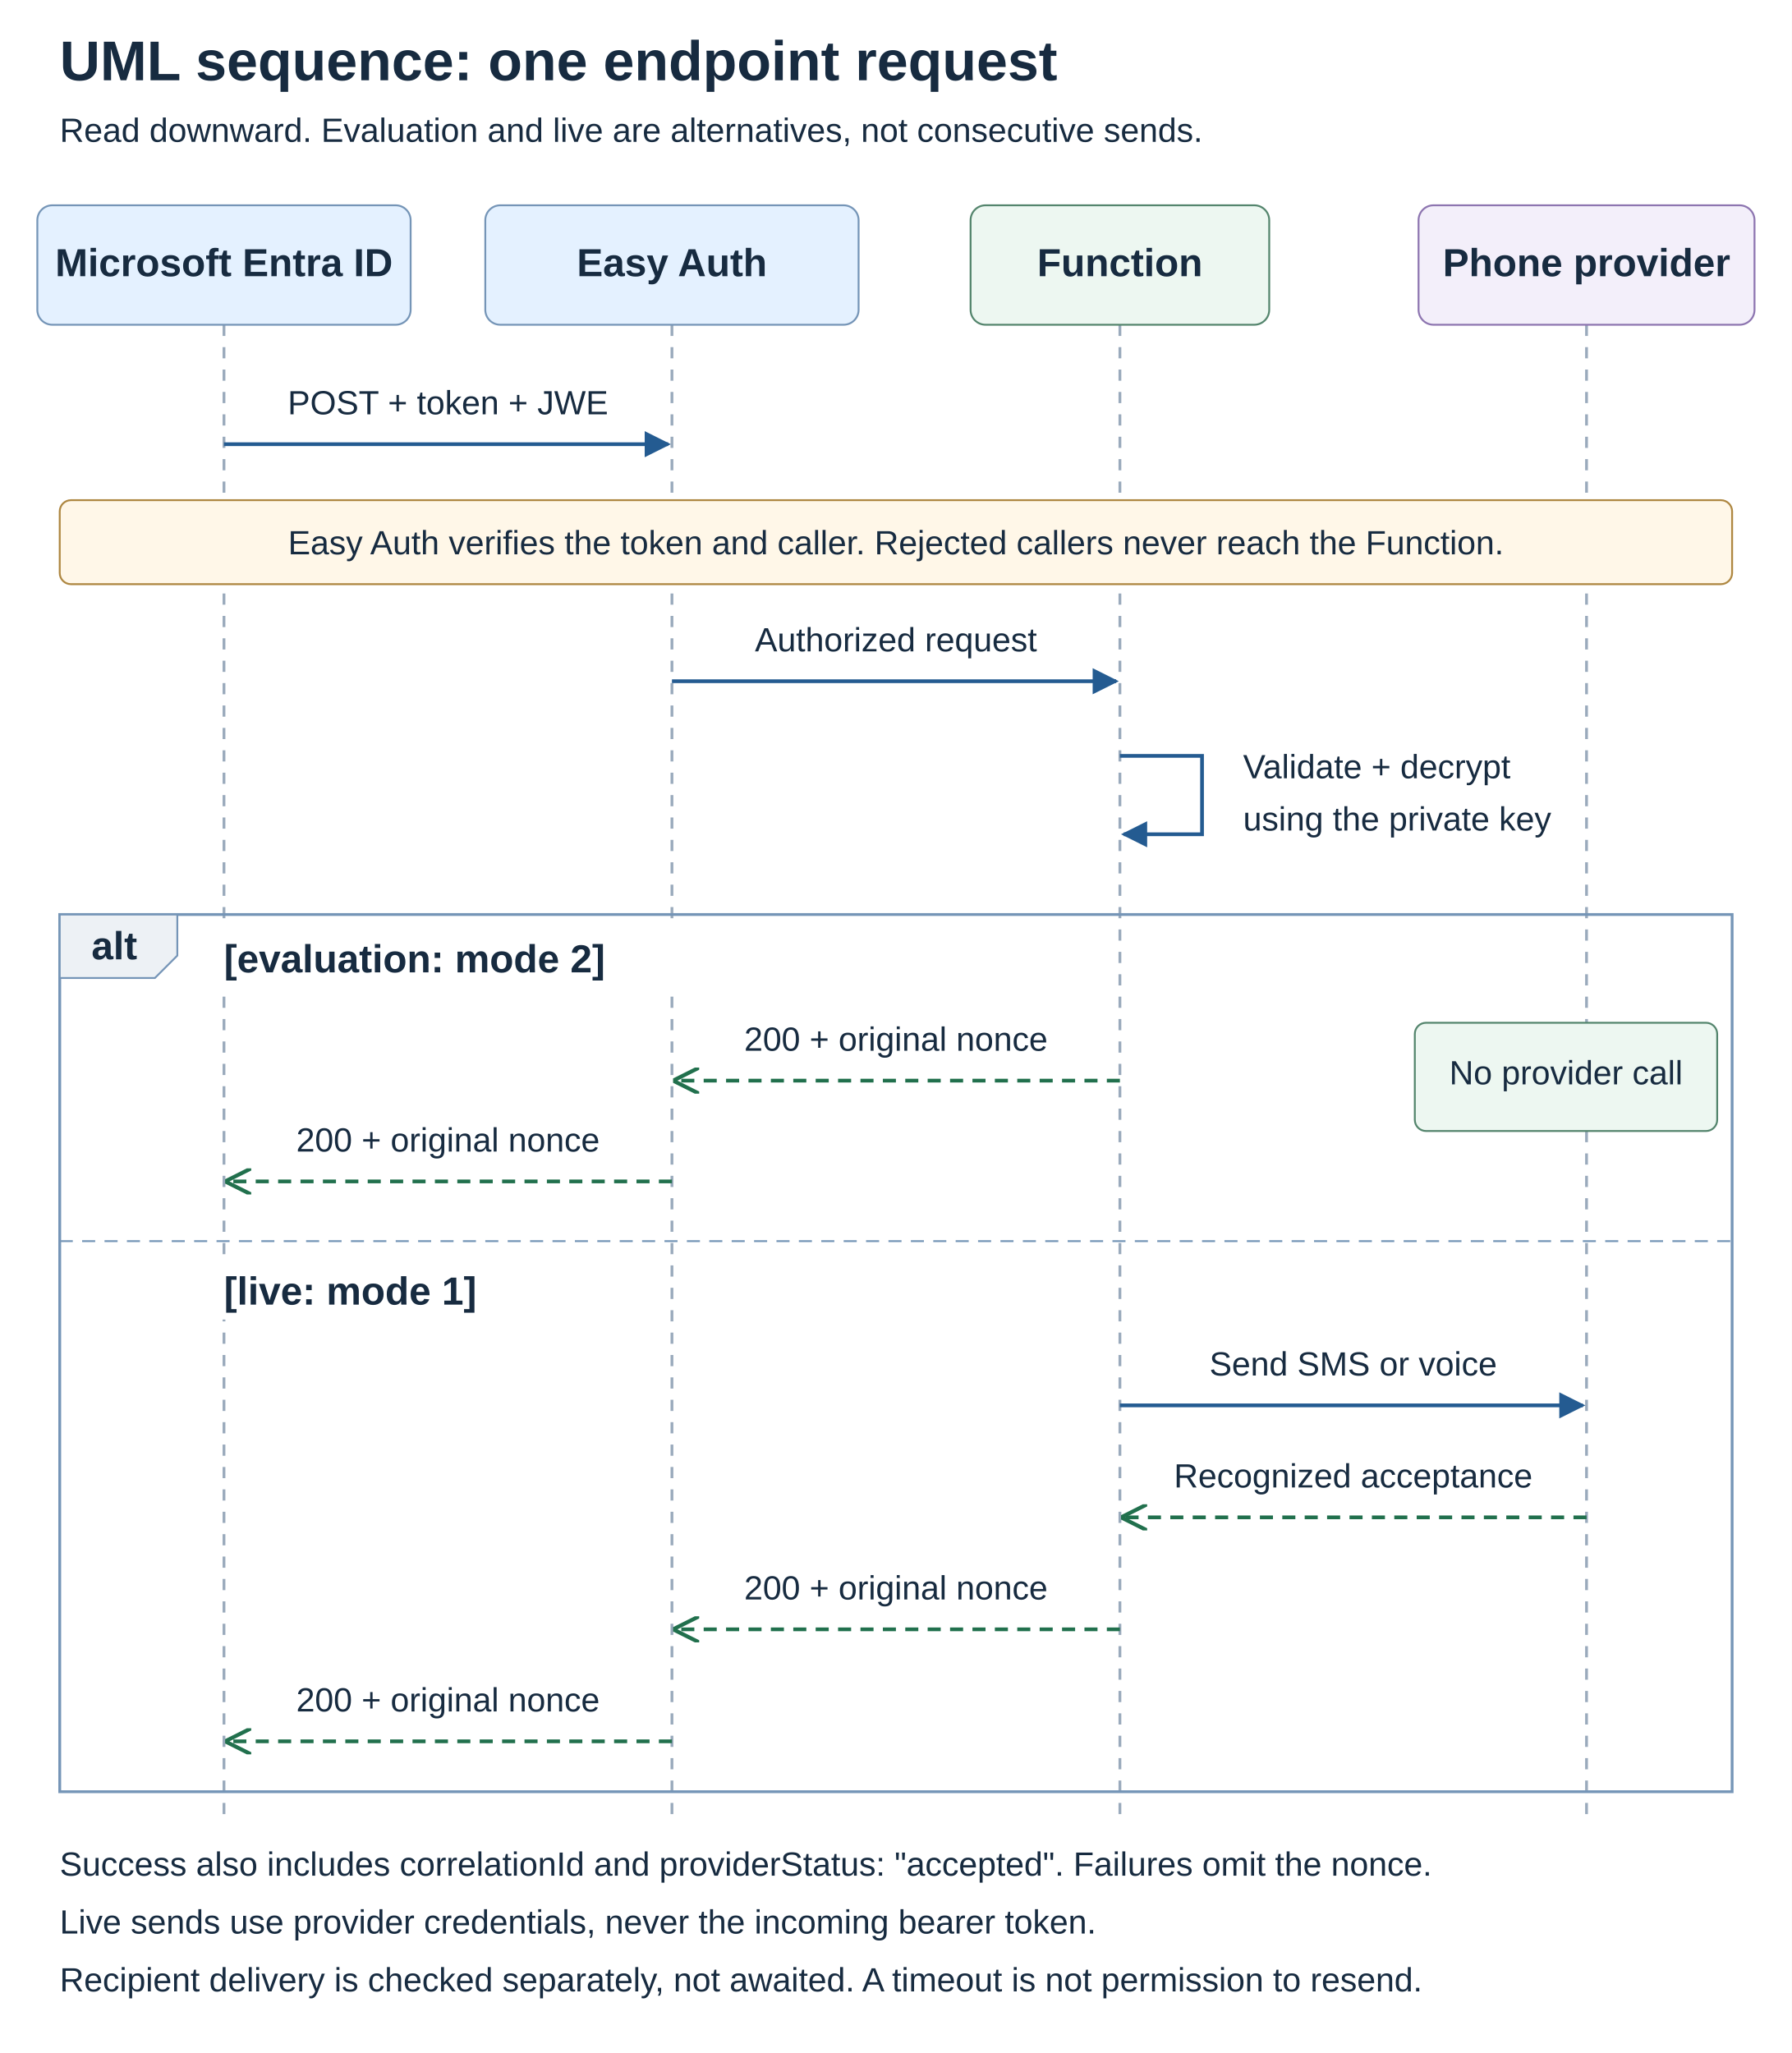
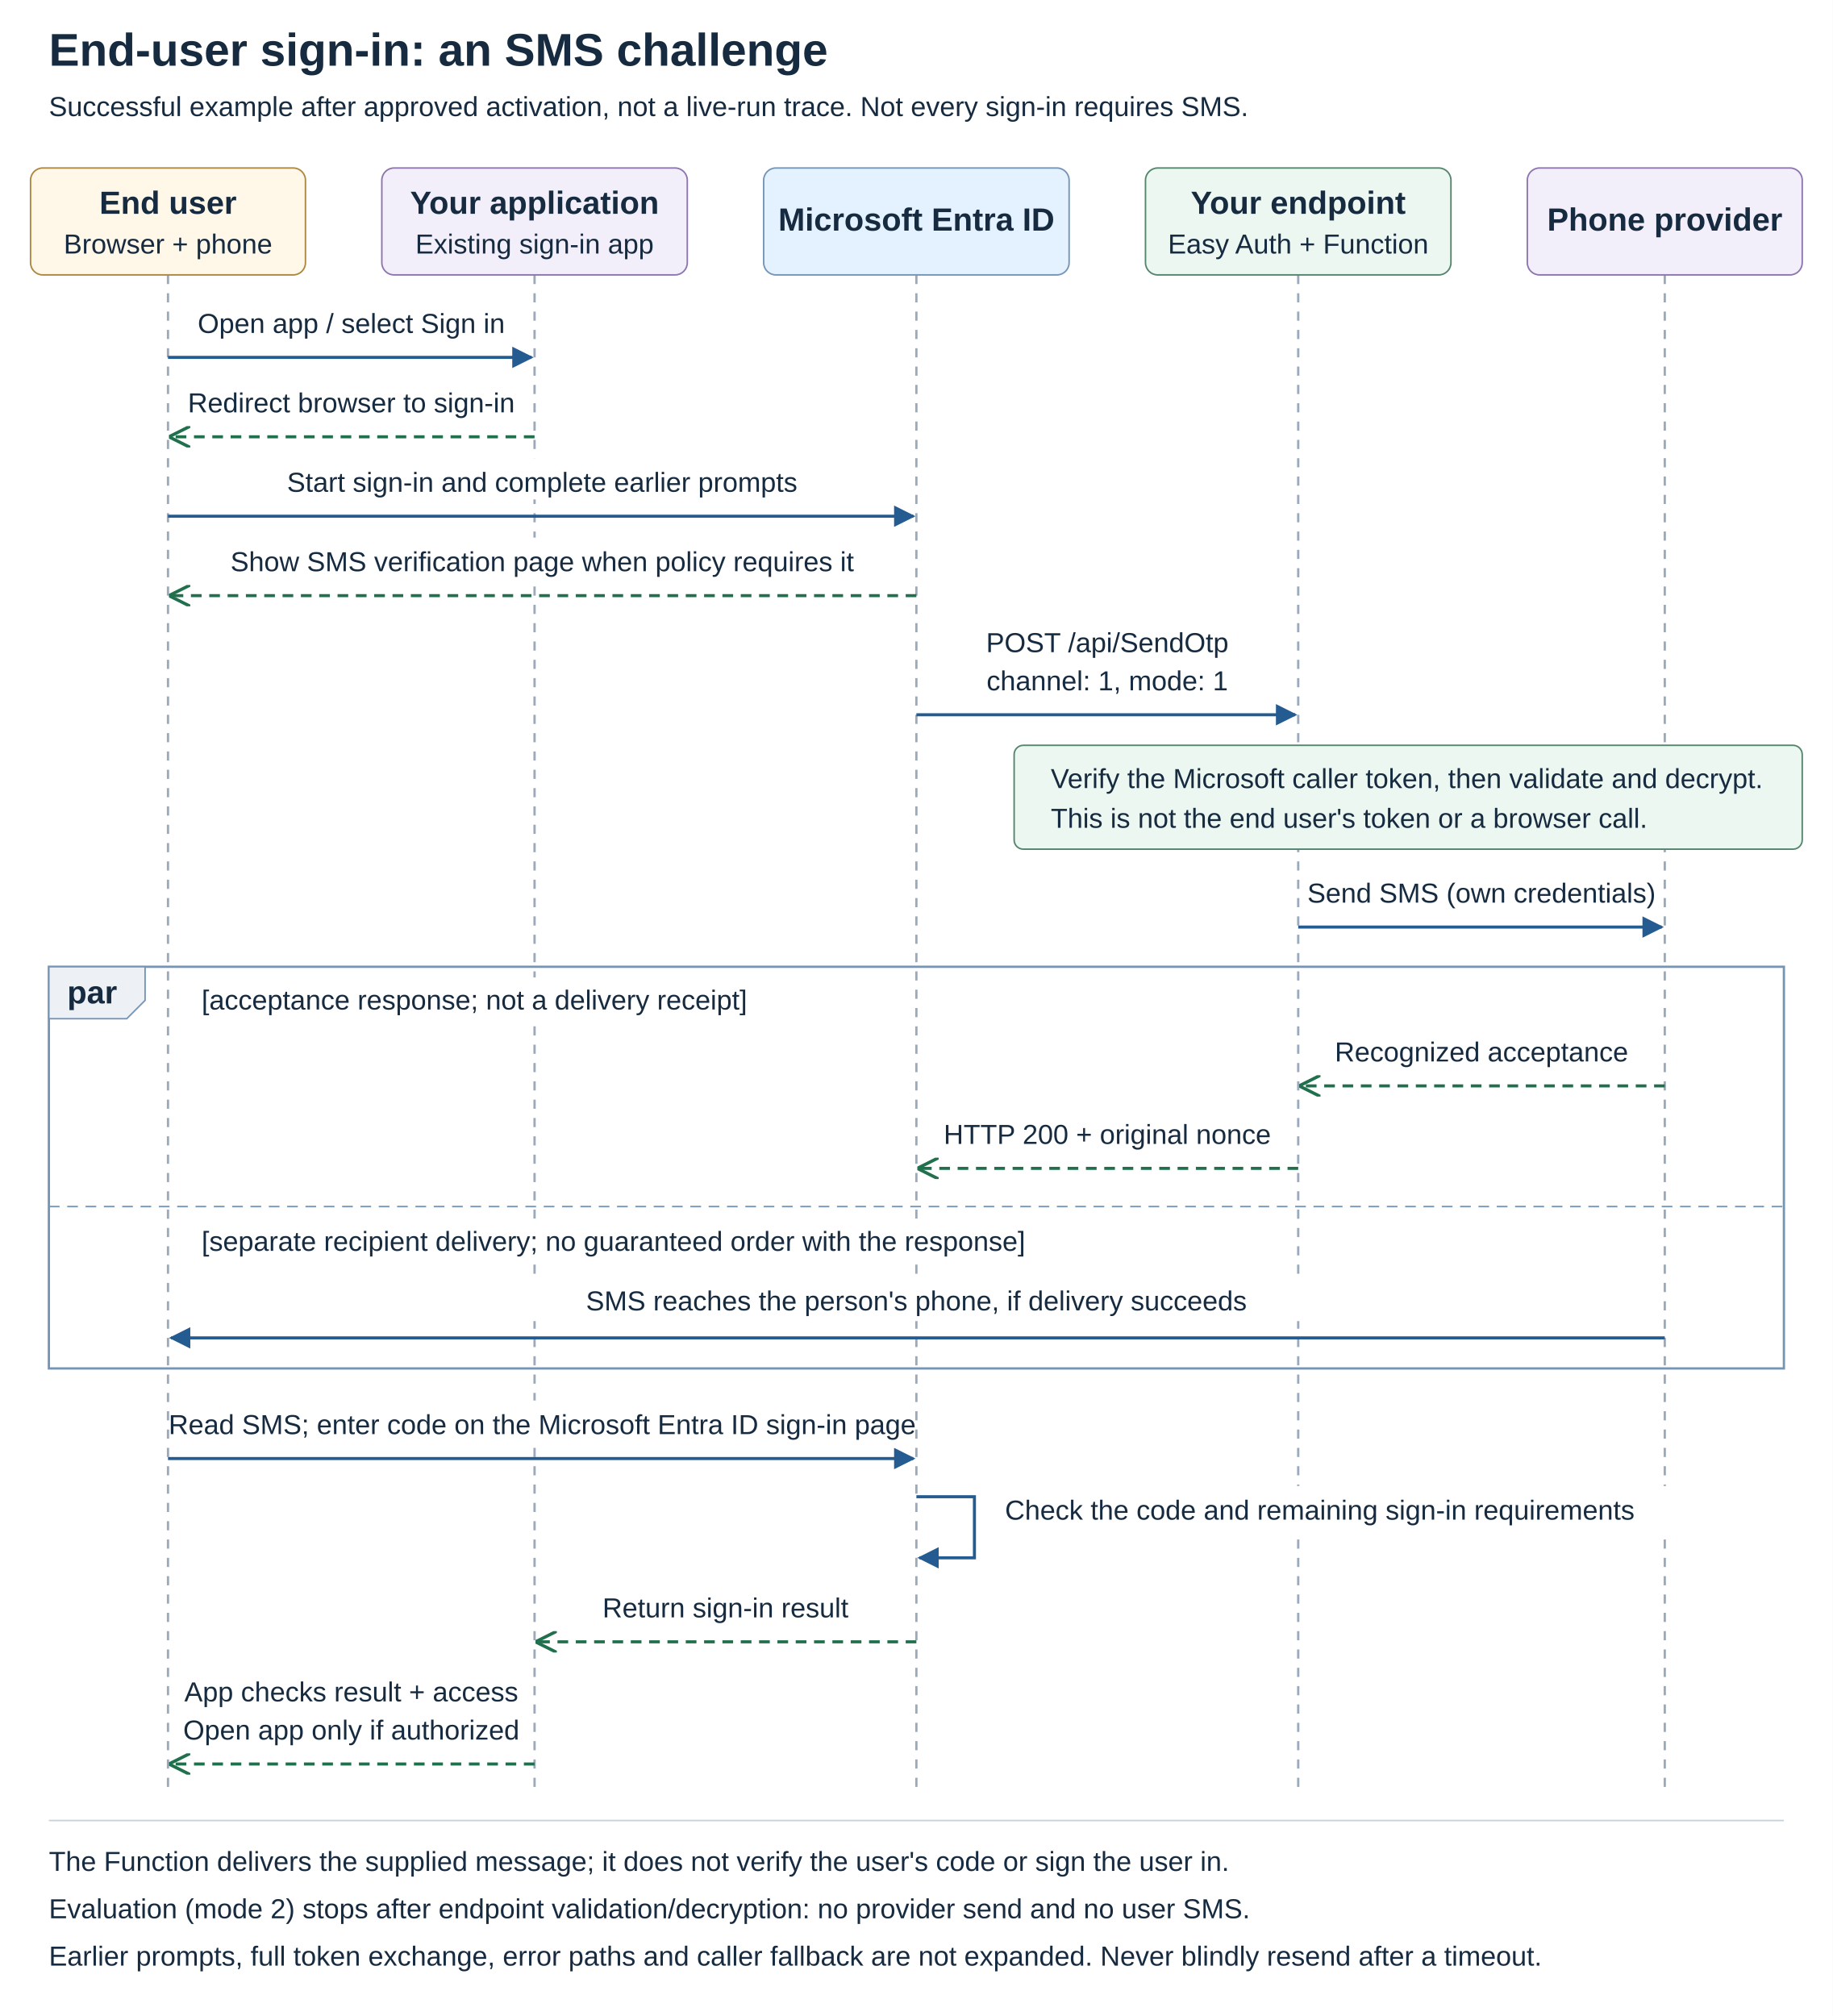
- <svg xmlns="http://www.w3.org/2000/svg" width="960" height="1100" viewBox="0 0 960 1100" role="img" aria-labelledby="title description">
+ <svg xmlns="http://www.w3.org/2000/svg" width="1200" height="1320" viewBox="0 0 1200 1320" role="img" aria-labelledby="title description">
  <defs>
    <marker id="arrow" viewBox="0 0 10 10" refX="9" refY="5" markerWidth="7" markerHeight="7" orient="auto">
      <path d="M0 0 10 5 0 10Z" fill="#245b91" />
    </marker>
    <marker id="reply" viewBox="0 0 10 10" refX="9" refY="5" markerWidth="7" markerHeight="7" orient="auto">
      <path d="M0 0 10 5 0 10" fill="none" stroke="#21704d" stroke-width="1.5" />
    </marker>
    <style>
-       text { font-family: "Segoe UI", Arial, sans-serif; fill: #172b40; font-size: 19px; }
+       text { font-family: "Segoe UI", Arial, sans-serif; fill: #172b40; font-size: 20px; }
      .title { font-size: 30px; font-weight: 700; }
      .heading { font-size: 21px; font-weight: 650; }
      .small { font-size: 18px; }
      .message { fill: none; stroke: #245b91; stroke-width: 2; marker-end: url(#arrow); }
      .reply { fill: none; stroke: #21704d; stroke-width: 2; stroke-dasharray: 7 5; marker-end: url(#reply); }
      .lifeline { stroke: #9aaabc; stroke-width: 1.5; stroke-dasharray: 6 6; }
    </style>
  </defs>
-   <rect width="960" height="1100" fill="white" />
-   <text x="32" y="43" class="title">UML sequence: one endpoint request</text>
-   <text x="32" y="76" class="small">Read downward. Evaluation and live are alternatives, not consecutive sends.</text>
-   <path d="M120 174V972M360 174V972M600 174V972M850 174V972" class="lifeline" />
-   <rect x="20" y="110" width="200" height="64" rx="8" fill="#e4f1ff" stroke="#7595b7" />
-   <rect x="260" y="110" width="200" height="64" rx="8" fill="#e4f1ff" stroke="#7595b7" />
-   <rect x="520" y="110" width="160" height="64" rx="8" fill="#edf7f1" stroke="#54856d" />
-   <rect x="760" y="110" width="180" height="64" rx="8" fill="#f3effa" stroke="#8d75b0" />
-   <text x="120" y="148" text-anchor="middle" class="heading">Microsoft Entra ID</text>
-   <text x="360" y="148" text-anchor="middle" class="heading">Easy Auth</text>
-   <text x="600" y="148" text-anchor="middle" class="heading">Function</text>
-   <text x="850" y="148" text-anchor="middle" class="heading">Phone provider</text>
-   <text x="240" y="222" text-anchor="middle" class="small">POST + token + JWE</text>
-   <path d="M120 238H358" class="message" />
-   <rect x="32" y="268" width="896" height="45" rx="6" fill="#fff7e8" stroke="#ae8741" />
-   <text x="480" y="297" text-anchor="middle" class="small">Easy Auth verifies the token and caller. Rejected callers never reach the Function.</text>
-   <text x="480" y="349" text-anchor="middle" class="small">Authorized request</text>
-   <path d="M360 365H598" class="message" />
-   <path d="M600 405H644V447H602" class="message" />
-   <text x="666" y="417" class="small">Validate + decrypt</text>
-   <text x="666" y="445" class="small">using the private key</text>
-   <rect x="32" y="490" width="896" height="470" fill="none" stroke="#7595b7" stroke-width="1.5" />
-   <path d="M32 490H95V512L83 524H32Z" fill="#edf1f5" stroke="#7595b7" />
-   <text x="49" y="514" class="heading">alt</text>
-   <rect x="112" y="497" width="254" height="32" fill="white" />
-   <text x="120" y="521" class="heading">[evaluation: mode 2]</text>
-   <text x="480" y="563" text-anchor="middle" class="small">200 + original nonce</text>
-   <path d="M600 579H362" class="reply" />
-   <text x="240" y="617" text-anchor="middle" class="small">200 + original nonce</text>
-   <path d="M360 633H122" class="reply" />
-   <rect x="758" y="548" width="162" height="58" rx="6" fill="#edf7f1" stroke="#54856d" />
-   <text x="839" y="581" text-anchor="middle" class="small">No provider call</text>
-   <path d="M32 665H928" stroke="#7595b7" stroke-dasharray="7 5" />
-   <rect x="112" y="675" width="180" height="32" fill="white" />
-   <text x="120" y="699" class="heading">[live: mode 1]</text>
-   <text x="725" y="737" text-anchor="middle" class="small">Send SMS or voice</text>
-   <path d="M600 753H848" class="message" />
-   <text x="725" y="797" text-anchor="middle" class="small">Recognized acceptance</text>
-   <path d="M850 813H602" class="reply" />
-   <text x="480" y="857" text-anchor="middle" class="small">200 + original nonce</text>
-   <path d="M600 873H362" class="reply" />
-   <text x="240" y="917" text-anchor="middle" class="small">200 + original nonce</text>
-   <path d="M360 933H122" class="reply" />
-   <text x="32" y="1005" class="small">Success also includes correlationId and providerStatus: "accepted". Failures omit the nonce.</text>
-   <text x="32" y="1036" class="small">Live sends use provider credentials, never the incoming bearer token.</text>
-   <text x="32" y="1067" class="small">Recipient delivery is checked separately, not awaited. A timeout is not permission to resend.</text>
+   <rect width="1200" height="1320" fill="white" />
+   <text x="32" y="43" class="title">End-user sign-in: an SMS challenge</text>
+   <text x="32" y="76" class="small">Successful example after approved activation, not a live-run trace. Not every sign-in requires SMS.</text>
+   <path d="M110 180V1170M350 180V1170M600 180V1170M850 180V1170M1090 180V1170" class="lifeline" />
+   <rect x="20" y="110" width="180" height="70" rx="8" fill="#fff7e8" stroke="#ae8741" />
+   <rect x="250" y="110" width="200" height="70" rx="8" fill="#f3effa" stroke="#8d75b0" />
+   <rect x="500" y="110" width="200" height="70" rx="8" fill="#e4f1ff" stroke="#7595b7" />
+   <rect x="750" y="110" width="200" height="70" rx="8" fill="#edf7f1" stroke="#54856d" />
+   <rect x="1000" y="110" width="180" height="70" rx="8" fill="#f3effa" stroke="#8d75b0" />
+   <text x="110" y="140" text-anchor="middle" class="heading">End user</text>
+   <text x="110" y="166" text-anchor="middle" class="small">Browser + phone</text>
+   <text x="350" y="140" text-anchor="middle" class="heading">Your application</text>
+   <text x="350" y="166" text-anchor="middle" class="small">Existing sign-in app</text>
+   <text x="600" y="151" text-anchor="middle" class="heading">Microsoft Entra ID</text>
+   <text x="850" y="140" text-anchor="middle" class="heading">Your endpoint</text>
+   <text x="850" y="166" text-anchor="middle" class="small">Easy Auth + Function</text>
+   <text x="1090" y="151" text-anchor="middle" class="heading">Phone provider</text>
+   <text x="230" y="218" text-anchor="middle" class="small">Open app / select Sign in</text>
+   <path d="M110 234H348" class="message" />
+   <text x="230" y="270" text-anchor="middle" class="small">Redirect browser to sign-in</text>
+   <path d="M350 286H112" class="reply" />
+   <rect x="140" y="300" width="430" height="27" fill="white" />
+   <text x="355" y="322" text-anchor="middle" class="small">Start sign-in and complete earlier prompts</text>
+   <path d="M110 338H598" class="message" />
+   <rect x="130" y="352" width="450" height="27" fill="white" />
+   <text x="355" y="374" text-anchor="middle" class="small">Show SMS verification page when policy requires it</text>
+   <path d="M600 390H112" class="reply" />
+   <text x="725" y="427" text-anchor="middle" class="small">POST /api/SendOtp</text>
+   <text x="725" y="452" text-anchor="middle" class="small">channel: 1, mode: 1</text>
+   <path d="M600 468H848" class="message" />
+   <rect x="664" y="488" width="516" height="68" rx="6" fill="#edf7f1" stroke="#54856d" />
+   <text x="688" y="516" class="small">Verify the Microsoft caller token, then validate and decrypt.</text>
+   <text x="688" y="542" class="small">This is not the end user's token or a browser call.</text>
+   <text x="970" y="591" text-anchor="middle" class="small">Send SMS (own credentials)</text>
+   <path d="M850 607H1088" class="message" />
+   <rect x="32" y="633" width="1136" height="263" fill="none" stroke="#7595b7" stroke-width="1.5" />
+   <path d="M32 633H95V655L83 667H32Z" fill="#edf1f5" stroke="#7595b7" />
+   <text x="44" y="657" class="heading">par</text>
+   <rect x="120" y="640" width="416" height="29" fill="white" />
+   <text x="132" y="661" class="small">[acceptance response; not a delivery receipt]</text>
+   <text x="970" y="695" text-anchor="middle" class="small">Recognized acceptance</text>
+   <path d="M1090 711H852" class="reply" />
+   <text x="725" y="749" text-anchor="middle" class="small">HTTP 200 + original nonce</text>
+   <path d="M850 765H602" class="reply" />
+   <path d="M32 790H1168" stroke="#7595b7" stroke-dasharray="7 5" />
+   <rect x="120" y="798" width="602" height="29" fill="white" />
+   <text x="132" y="819" class="small">[separate recipient delivery; no guaranteed order with the response]</text>
+   <rect x="326" y="839" width="548" height="26" fill="white" />
+   <text x="600" y="858" text-anchor="middle" class="small">SMS reaches the person's phone, if delivery succeeds</text>
+   <path d="M1090 876H112" class="message" />
+   <rect x="112" y="917" width="486" height="27" fill="white" />
+   <text x="355" y="939" text-anchor="middle" class="small">Read SMS; enter code on the Microsoft Entra ID sign-in page</text>
+   <path d="M110 955H598" class="message" />
+   <path d="M600 980H638V1020H602" class="message" />
+   <rect x="648" y="973" width="520" height="30" fill="white" />
+   <text x="658" y="995" class="small">Check the code and remaining sign-in requirements</text>
+   <text x="475" y="1059" text-anchor="middle" class="small">Return sign-in result</text>
+   <path d="M600 1075H352" class="reply" />
+   <text x="230" y="1114" text-anchor="middle" class="small">App checks result + access</text>
+   <text x="230" y="1139" text-anchor="middle" class="small">Open app only if authorized</text>
+   <path d="M350 1155H112" class="reply" />
+   <path d="M32 1192H1168" stroke="#c6d3df" />
+   <text x="32" y="1225" class="small">The Function delivers the supplied message; it does not verify the user's code or sign the user in.</text>
+   <text x="32" y="1256" class="small">Evaluation (mode 2) stops after endpoint validation/decryption: no provider send and no user SMS.</text>
+   <text x="32" y="1287" class="small">Earlier prompts, full token exchange, error paths and caller fallback are not expanded. Never blindly resend after a timeout.</text>
</svg>
